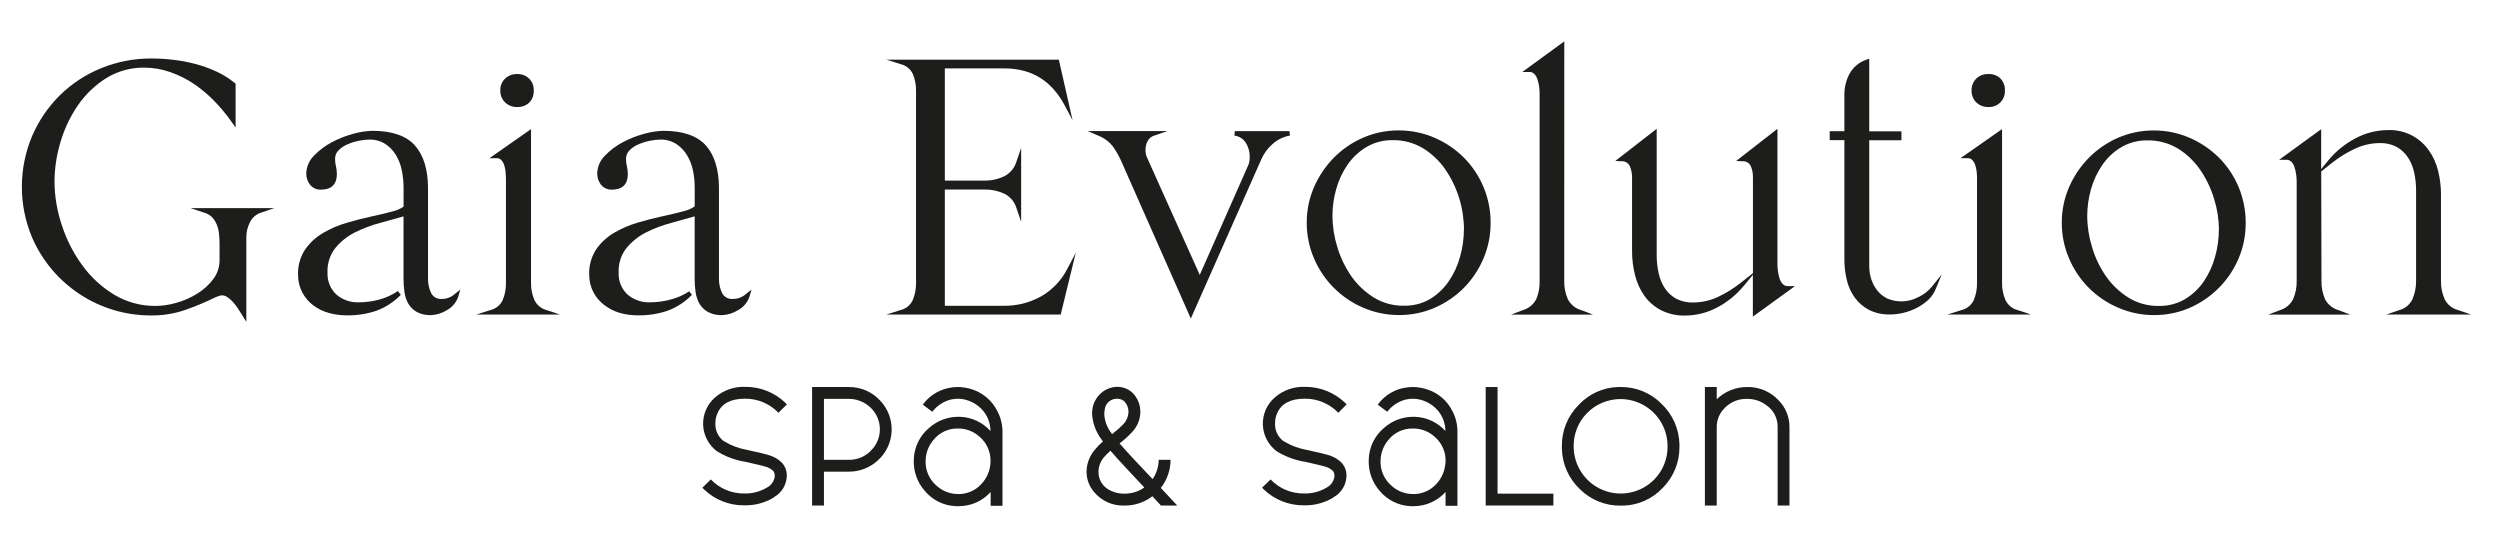
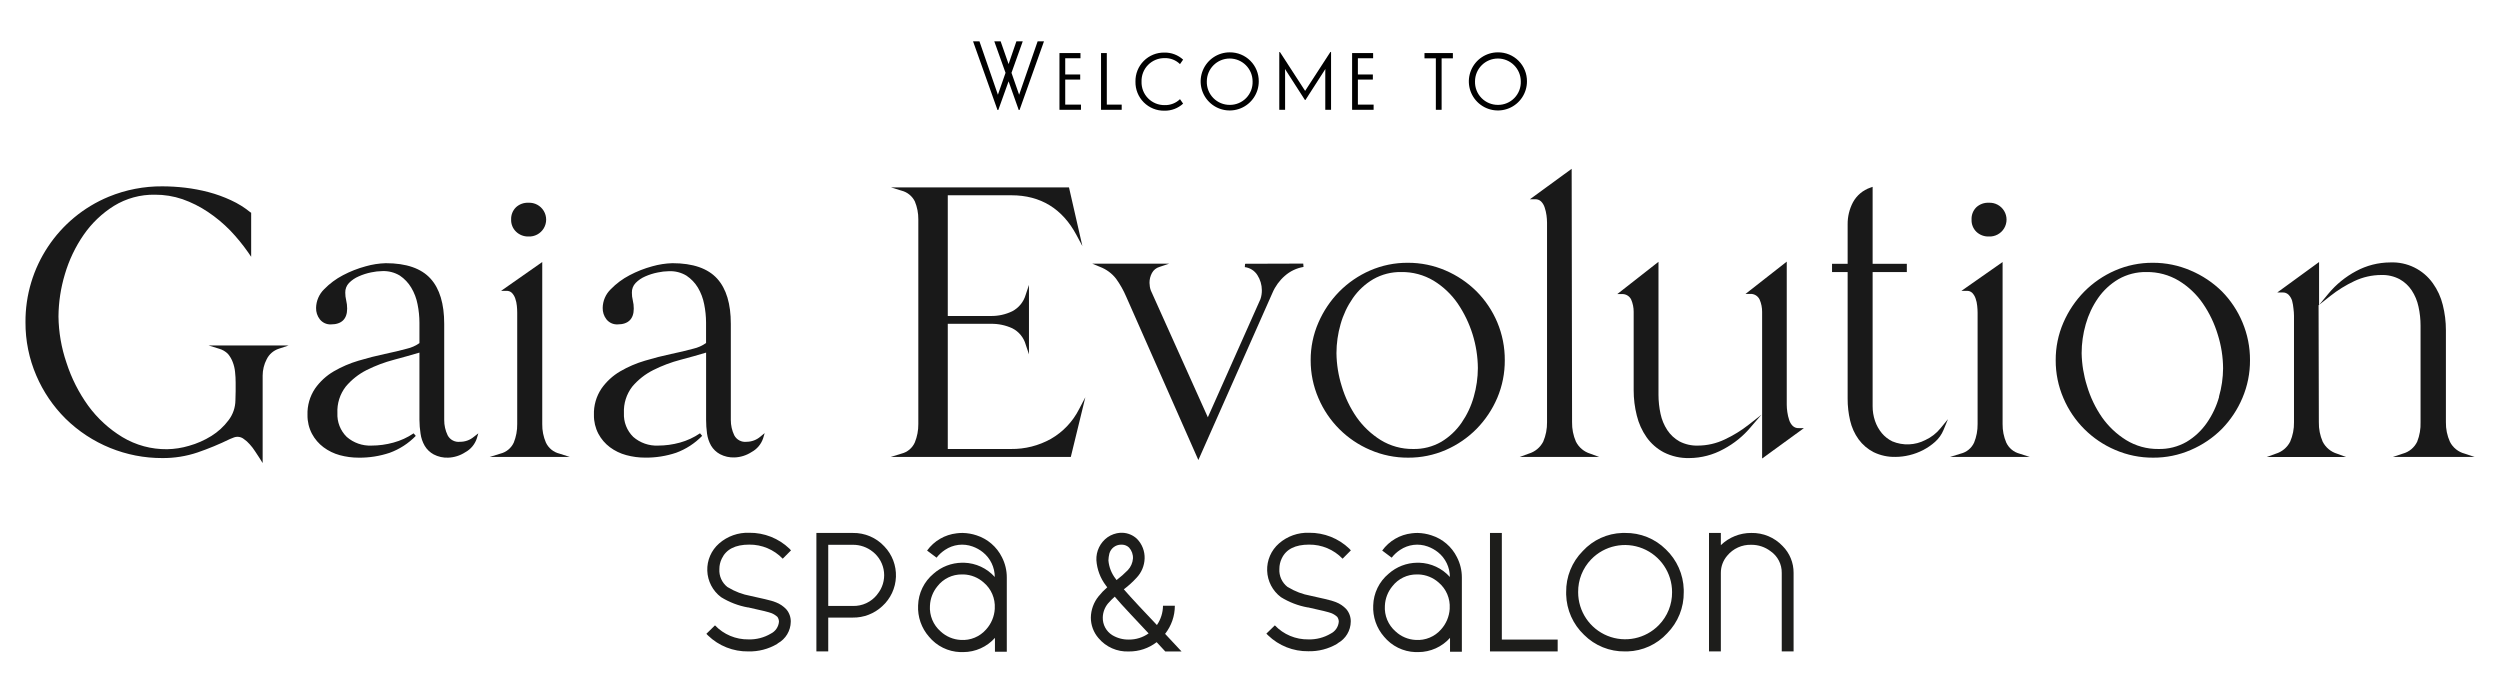
- <svg xmlns="http://www.w3.org/2000/svg" id="Capa_1" data-name="Capa 1" viewBox="0 0 559.2 121.2">
+ <svg xmlns="http://www.w3.org/2000/svg" id="Capa_1" data-name="Capa 1" viewBox="0 0 559.2 153.12">
  <defs>
-     <style>.cls-1{fill:#1d1d1b;}</style>
+     <style>.cls-1{fill:#1d1d1b;}.cls-2{fill:#191919;}</style>
  </defs>
-   <path class="cls-1" d="M45.73,47.59a3.94,3.94,0,0,1,1.78,1.06,5.65,5.65,0,0,1,1,1.65,7.44,7.44,0,0,1,.48,2,21.11,21.11,0,0,1,.12,2.23c0,.58,0,1.18,0,1.82s0,1.27,0,1.86a6.88,6.88,0,0,1-1.38,4.18,12.92,12.92,0,0,1-3.58,3.27,18.09,18.09,0,0,1-4.67,2.07,17.38,17.38,0,0,1-4.59.7,17.77,17.77,0,0,1-9.38-2.53,24.46,24.46,0,0,1-7.13-6.59,31.8,31.8,0,0,1-4.57-9,31.08,31.08,0,0,1-1.62-9.68,31.25,31.25,0,0,1,1.34-8.86,28.85,28.85,0,0,1,3.93-8.26,21.9,21.9,0,0,1,6.34-6.06,15.83,15.83,0,0,1,8.53-2.32,17.42,17.42,0,0,1,5.76,1,23.43,23.43,0,0,1,5.32,2.66A29.24,29.24,0,0,1,48,22.67a37.17,37.17,0,0,1,3.79,4.57l.91,1.3V18.72l-.18-.15A19.4,19.4,0,0,0,48.41,16a29.25,29.25,0,0,0-4.76-1.71,35.62,35.62,0,0,0-5-.93,42.52,42.52,0,0,0-4.78-.28,29.3,29.3,0,0,0-11.31,2.2,28.44,28.44,0,0,0-9.2,6.06,28.92,28.92,0,0,0-6.19,9.12,29.24,29.24,0,0,0,0,22.64,28.92,28.92,0,0,0,26.7,17.46,22.67,22.67,0,0,0,7.44-1.19,61.23,61.23,0,0,0,6.83-2.85l.8-.32a2,2,0,0,1,1.93.27,6.59,6.59,0,0,1,1.27,1.12,12.2,12.2,0,0,1,1.11,1.46c.35.53.65,1,.92,1.43L55.1,72V53a7.23,7.23,0,0,1,.83-3.33,4.15,4.15,0,0,1,2.51-2.12l2.92-1H42.62Z" />
-   <path class="cls-1" d="M98.92,66.86a2.46,2.46,0,0,1-2.47-1.28,7.23,7.23,0,0,1-.71-3.18V42.16c0-4.22-1-7.45-2.93-9.62s-5.15-3.28-9.49-3.28a17.6,17.6,0,0,0-4.25.65,22.75,22.75,0,0,0-4.82,1.89,15.49,15.49,0,0,0-4,3,5.77,5.77,0,0,0-1.74,4,4,4,0,0,0,.83,2.51,3,3,0,0,0,2.47,1.11c2.32,0,3.54-1.2,3.54-3.46a7.58,7.58,0,0,0-.21-1.8,6.12,6.12,0,0,1-.19-1.56,2.67,2.67,0,0,1,.74-1.94,6.1,6.1,0,0,1,2-1.36,12.49,12.49,0,0,1,2.58-.81,12.17,12.17,0,0,1,2.34-.27,6.41,6.41,0,0,1,3.6,1,7.72,7.72,0,0,1,2.37,2.49,10.5,10.5,0,0,1,1.3,3.44,19.43,19.43,0,0,1,.39,3.82v4.25a7.42,7.42,0,0,1-2.59,1.1c-1.38.38-3,.75-4.69,1.12s-3.62.85-5.48,1.41a23.51,23.51,0,0,0-5.23,2.25,12.76,12.76,0,0,0-4,3.66,9.61,9.61,0,0,0-1.61,5.65,8.41,8.41,0,0,0,.94,4,8.73,8.73,0,0,0,2.46,2.89A10.47,10.47,0,0,0,73.55,70a14.92,14.92,0,0,0,4,.54,20,20,0,0,0,6.56-1,14.61,14.61,0,0,0,5.55-3.6L89,65.1A13.91,13.91,0,0,1,84.87,67a17.39,17.39,0,0,1-4.59.62,7.23,7.23,0,0,1-5.1-1.79A6.3,6.3,0,0,1,73.26,61,8.32,8.32,0,0,1,75,55.48,13.88,13.88,0,0,1,79.35,52a30.06,30.06,0,0,1,5.74-2.16c1.86-.49,3.59-1,5.17-1.45v14a19.69,19.69,0,0,0,.21,2.95,7.28,7.28,0,0,0,.86,2.58,5,5,0,0,0,1.9,1.86,6.25,6.25,0,0,0,3.13.71A7.25,7.25,0,0,0,100,69.35a5.31,5.31,0,0,0,2.5-3l.47-1.57-1.27,1A4.23,4.23,0,0,1,98.92,66.86Z" />
-   <path class="cls-1" d="M115.72,23.94a3.63,3.63,0,0,0,2.67-1,3.59,3.59,0,0,0,1-2.67,3.52,3.52,0,0,0-3.7-3.7,3.73,3.73,0,0,0-2.7,1,3.53,3.53,0,0,0-1.08,2.68A3.53,3.53,0,0,0,113,22.92,3.73,3.73,0,0,0,115.72,23.94Z" />
-   <path class="cls-1" d="M119.54,67.11a9.38,9.38,0,0,1-.76-3.83V28.88l-9.29,6.5h1.59a1.42,1.42,0,0,1,1,.37,2.94,2.94,0,0,1,.68,1.13,6.78,6.78,0,0,1,.33,1.52c0,.55.08,1,.08,1.44V63.28a9.77,9.77,0,0,1-.72,3.84,4.05,4.05,0,0,1-2.77,2.24l-3.15,1h18.73l-3-1A4.12,4.12,0,0,1,119.54,67.11Z" />
-   <path class="cls-1" d="M164,66.86a2.46,2.46,0,0,1-2.47-1.28,7.23,7.23,0,0,1-.71-3.18V42.16c0-4.22-1-7.45-2.93-9.62s-5.15-3.28-9.49-3.28a17.6,17.6,0,0,0-4.25.65,22.75,22.75,0,0,0-4.82,1.89,15.49,15.49,0,0,0-4,3,5.77,5.77,0,0,0-1.74,4,4,4,0,0,0,.83,2.51,3,3,0,0,0,2.47,1.11c2.32,0,3.54-1.2,3.54-3.46a7.58,7.58,0,0,0-.21-1.8,6.12,6.12,0,0,1-.19-1.56,2.69,2.69,0,0,1,.74-1.94,6.1,6.1,0,0,1,2-1.36,12.49,12.49,0,0,1,2.58-.81,12.17,12.17,0,0,1,2.34-.27,6.41,6.41,0,0,1,3.6,1,7.79,7.79,0,0,1,2.37,2.48A10.73,10.73,0,0,1,155,38.1a19.5,19.5,0,0,1,.39,3.82v4.24a7.22,7.22,0,0,1-2.59,1.11c-1.38.38-3,.75-4.69,1.12s-3.61.85-5.48,1.41a23.51,23.51,0,0,0-5.23,2.25,12.65,12.65,0,0,0-4,3.66,9.61,9.61,0,0,0-1.61,5.65,8.41,8.41,0,0,0,.94,4,8.62,8.62,0,0,0,2.46,2.89A10.47,10.47,0,0,0,138.67,70a14.92,14.92,0,0,0,4,.54,20,20,0,0,0,6.56-1,14.61,14.61,0,0,0,5.55-3.6l-.63-.77A13.79,13.79,0,0,1,150,67a17.39,17.39,0,0,1-4.59.62,7.23,7.23,0,0,1-5.1-1.79A6.3,6.3,0,0,1,138.38,61a8.3,8.3,0,0,1,1.72-5.48A13.88,13.88,0,0,1,144.47,52a30.06,30.06,0,0,1,5.74-2.16c1.86-.5,3.6-1,5.17-1.45v14a19.88,19.88,0,0,0,.21,2.95,7.28,7.28,0,0,0,.86,2.58,5.07,5.07,0,0,0,1.9,1.86,6.25,6.25,0,0,0,3.13.71,7.25,7.25,0,0,0,3.66-1.15,5.31,5.31,0,0,0,2.5-3l.47-1.57-1.27,1A4.23,4.23,0,0,1,164,66.86Z" />
-   <path class="cls-1" d="M204.18,67.09a4,4,0,0,1-2.77,2.27l-3.15,1h39l3.37-13.82-1.88,3.56a14.85,14.85,0,0,1-5.89,6.2,16.74,16.74,0,0,1-8.31,2.1H211.34v-26h8.94a10.12,10.12,0,0,1,4.42.95,5.33,5.33,0,0,1,2.71,3.35l1,2.91V33.08l-1,2.92a5.47,5.47,0,0,1-2.71,3.39,9.73,9.73,0,0,1-4.42,1h-8.94V15.3H224.6c6.15,0,10.58,2.71,13.56,8.29l1.75,3.3-3.07-13.55H198.26l3.15,1a4,4,0,0,1,2.77,2.2,9.28,9.28,0,0,1,.72,3.72v43A9.94,9.94,0,0,1,204.18,67.09Z" />
-   <path class="cls-1" d="M282.1,35.71a9.8,9.8,0,0,1,2.55-3.5,7.73,7.73,0,0,1,3.87-1.88l-.08-1H276.2l-.08,1a3.53,3.53,0,0,1,2.54,1.61,5.77,5.77,0,0,1,.88,3.1,5.4,5.4,0,0,1-.28,1.8l-10.9,24.65L256.5,35.09a4,4,0,0,1-.21-.78,4.53,4.53,0,0,1-.07-.79,4.13,4.13,0,0,1,.5-2,2.49,2.49,0,0,1,1.48-1.2l2.91-1H243.29l2.32,1a7.66,7.66,0,0,1,3.31,2.43,19.27,19.27,0,0,1,2.1,3.79l15.34,34.71Z" />
-   <path class="cls-1" d="M327.44,64.39a21.25,21.25,0,0,0,4.38-6.56,20.14,20.14,0,0,0,1.6-8,20.59,20.59,0,0,0-6-14.6,21.19,21.19,0,0,0-6.55-4.42,20,20,0,0,0-8-1.64,19.74,19.74,0,0,0-8,1.64,20.86,20.86,0,0,0-6.52,4.47,21.79,21.79,0,0,0-4.42,6.55,19.74,19.74,0,0,0-1.64,8,20,20,0,0,0,1.64,8,20.86,20.86,0,0,0,11,11,20,20,0,0,0,8,1.64,19.74,19.74,0,0,0,8-1.64A21,21,0,0,0,327.44,64.39Zm0-13a22.12,22.12,0,0,1-.86,6.06A18.1,18.1,0,0,1,324,63a13.76,13.76,0,0,1-4.21,3.94A11.17,11.17,0,0,1,314,68.38a12.44,12.44,0,0,1-6.73-1.85,17.2,17.2,0,0,1-5-4.74,22.89,22.89,0,0,1-3.13-6.5,23.9,23.9,0,0,1-1.1-7,22.14,22.14,0,0,1,.86-6.07,18.21,18.21,0,0,1,2.57-5.45,13.64,13.64,0,0,1,4.25-3.93,11.25,11.25,0,0,1,5.82-1.49,12.8,12.8,0,0,1,6.74,1.8,16.65,16.65,0,0,1,5,4.74,23.69,23.69,0,0,1,3.13,6.5A24,24,0,0,1,327.46,51.44Z" />
-   <path class="cls-1" d="M343.63,66.91a4.87,4.87,0,0,1-3,2.46l-2.65,1h18.36l-2.65-1a4.82,4.82,0,0,1-3-2.46,9.6,9.6,0,0,1-.8-4L349.9,9.26l-9.39,6.84H342a1.56,1.56,0,0,1,1.17.41,3.1,3.1,0,0,1,.72,1.21,9.9,9.9,0,0,1,.38,1.63,12.5,12.5,0,0,1,.11,1.53v42A9.79,9.79,0,0,1,343.63,66.91Z" />
-   <path class="cls-1" d="M398.79,63.56a3.18,3.18,0,0,1-.72-1.2,8.77,8.77,0,0,1-.37-1.63,11,11,0,0,1-.12-1.53V28.81L388.35,36l1.35.07a1.92,1.92,0,0,1,1.88,1,6.07,6.07,0,0,1,.52,2.56V61.09l-2.77,2.2a26.23,26.23,0,0,1-5,3.1,13.19,13.19,0,0,1-5.63,1.27,7.71,7.71,0,0,1-3.8-.86,7.22,7.22,0,0,1-2.5-2.32A10,10,0,0,1,371,61.09a18.15,18.15,0,0,1-.43-4V28.81L361.31,36l1.35.07a1.91,1.91,0,0,1,1.88,1.06,6.15,6.15,0,0,1,.52,2.52V56.16a21.5,21.5,0,0,0,.66,5.36,13.64,13.64,0,0,0,2.07,4.61,10.67,10.67,0,0,0,3.69,3.23,11.41,11.41,0,0,0,5.44,1.22,15.33,15.33,0,0,0,7.28-1.86A19.49,19.49,0,0,0,390,64l2.08-2.51v9.33L401.5,64H400A1.57,1.57,0,0,1,398.79,63.56Z" />
-   <path class="cls-1" d="M429,66.5a8,8,0,0,1-6.81.29,6.63,6.63,0,0,1-2.2-1.71,8.21,8.21,0,0,1-1.39-2.52,9.59,9.59,0,0,1-.49-3V31.38h7.2v-2h-7.2V13.12l-.67.25a6.67,6.67,0,0,0-3.75,3.15,9.85,9.85,0,0,0-1.14,4.68v8.14h-3.28v2h3.28V57.92a20.13,20.13,0,0,0,.53,4.67,11,11,0,0,0,1.81,4,9.18,9.18,0,0,0,3.21,2.75,10.05,10.05,0,0,0,4.71,1,12.52,12.52,0,0,0,3-.38,13.18,13.18,0,0,0,2.91-1.08,12.22,12.22,0,0,0,2.54-1.75A6.89,6.89,0,0,0,433,64.59l1.34-3.24-2.19,2.74A8.58,8.58,0,0,1,429,66.5Z" />
-   <path class="cls-1" d="M448.58,67.11a9.22,9.22,0,0,1-.76-3.83V28.88l-9.29,6.5h1.59a1.39,1.39,0,0,1,1,.37,3,3,0,0,1,.69,1.13,6.78,6.78,0,0,1,.33,1.52c.05.55.08,1,.08,1.44V63.28a9.77,9.77,0,0,1-.72,3.84,4.05,4.05,0,0,1-2.77,2.24l-3.15,1h18.73l-3-1A4.12,4.12,0,0,1,448.58,67.11Z" />
-   <path class="cls-1" d="M444.76,23.94a3.53,3.53,0,0,0,3.7-3.7,3.67,3.67,0,0,0-1-2.68,3.63,3.63,0,0,0-2.67-1,3.77,3.77,0,0,0-2.71,1A3.55,3.55,0,0,0,441,20.24a3.55,3.55,0,0,0,1.07,2.68A3.77,3.77,0,0,0,444.76,23.94Z" />
-   <path class="cls-1" d="M496.31,35.24a21.31,21.31,0,0,0-6.55-4.42,20,20,0,0,0-8-1.64,19.74,19.74,0,0,0-8,1.64,20.86,20.86,0,0,0-6.52,4.47,21.61,21.61,0,0,0-4.42,6.55,19.74,19.74,0,0,0-1.64,8,20,20,0,0,0,1.64,8,20.76,20.76,0,0,0,11,11,20,20,0,0,0,8,1.64,19.74,19.74,0,0,0,8-1.64,20.94,20.94,0,0,0,10.9-11,20.14,20.14,0,0,0,1.6-8,20.59,20.59,0,0,0-6-14.6Zm0,16.2a22.12,22.12,0,0,1-.86,6.06A18.34,18.34,0,0,1,492.91,63a13.76,13.76,0,0,1-4.21,3.94,11.19,11.19,0,0,1-5.86,1.49,12.5,12.5,0,0,1-6.74-1.85,17.29,17.29,0,0,1-5-4.74,22.63,22.63,0,0,1-3.13-6.5,23.9,23.9,0,0,1-1.1-7,22.14,22.14,0,0,1,.86-6.07,18.21,18.21,0,0,1,2.57-5.45,13.5,13.5,0,0,1,4.24-3.93,11.31,11.31,0,0,1,5.83-1.49,12.85,12.85,0,0,1,6.74,1.8,16.77,16.77,0,0,1,5,4.74,23.69,23.69,0,0,1,3.13,6.5A24,24,0,0,1,496.34,51.44Z" />
-   <path class="cls-1" d="M539.62,66.92a4.51,4.51,0,0,1-2.94,2.44l-2.93,1h19l-2.92-1a4.68,4.68,0,0,1-3-2.41,9.58,9.58,0,0,1-.83-4.07V43.52a21.64,21.64,0,0,0-.66-5.37,13.35,13.35,0,0,0-2.12-4.61,10.61,10.61,0,0,0-9.08-4.44A15.38,15.38,0,0,0,526.76,31a19.51,19.51,0,0,0-5.83,4.72l-1.73,2.1,0-8.92-9.4,6.84h1.54a1.54,1.54,0,0,1,1.16.41,3,3,0,0,1,.72,1.21,8.22,8.22,0,0,1,.38,1.63,10.9,10.9,0,0,1,.12,1.53v22.4a9.63,9.63,0,0,1-.8,4A4.82,4.82,0,0,1,510,69.37l-2.65,1h18.35l-2.64-1a4.87,4.87,0,0,1-3-2.46,9.76,9.76,0,0,1-.79-4l-.06-24.56,2.43-1.93a25.74,25.74,0,0,1,5-3.1A13.19,13.19,0,0,1,532.28,32a7.78,7.78,0,0,1,3.79.85,7.35,7.35,0,0,1,2.51,2.32A10,10,0,0,1,540,38.58a19,19,0,0,1,.43,4V62.88A10,10,0,0,1,539.62,66.92Z" />
-   <path class="cls-1" d="M166.62,89.18a10.23,10.23,0,0,1,7.5,3.15L176,90.47a3.88,3.88,0,0,0-.34-.38,12.8,12.8,0,0,0-9-3.56,9.71,9.71,0,0,0-6.74,2.39,7.74,7.74,0,0,0,.42,12,17.22,17.22,0,0,0,6,2.31.21.21,0,0,1,.11,0q4.32.95,5.19,1.28a4.42,4.42,0,0,1,1.33.84,2,2,0,0,1,.34,1.06,3.27,3.27,0,0,1-1.82,2.68,9.25,9.25,0,0,1-5,1.29,10.17,10.17,0,0,1-7.49-3.14l-1.89,1.85a2.2,2.2,0,0,0,.37.38,12.69,12.69,0,0,0,9,3.56,12.11,12.11,0,0,0,6.44-1.66.77.77,0,0,1,.19-.16,5.59,5.59,0,0,0,2.88-4.8,4.21,4.21,0,0,0-1-2.81,6.35,6.35,0,0,0-2.31-1.55,8.69,8.69,0,0,0-1-.34c-.35-.12-1.92-.49-4.69-1.1a14.92,14.92,0,0,1-5-1.89l-.19-.11a4.73,4.73,0,0,1-1.78-4,5.22,5.22,0,0,1,.54-2.34Q162,89.18,166.62,89.18Z" />
-   <path class="cls-1" d="M189.79,86.57h-8.14v26.5h2.65V105.5h5.49a9.5,9.5,0,0,0,6.59-2.54,9.33,9.33,0,0,0,.49-13.36A9.39,9.39,0,0,0,189.79,86.57Zm5.45,13.74a6.71,6.71,0,0,1-5.45,2.54H184.3V89.22h5.49a7,7,0,0,1,4.47,1.55,6.69,6.69,0,0,1,1,9.54Z" />
-   <path class="cls-1" d="M217.46,87.1a10.45,10.45,0,0,0-3.06-.53h-.15a10.37,10.37,0,0,0-1.21.08,9.47,9.47,0,0,0-6.63,3.86l2.12,1.59a7.84,7.84,0,0,1,1.89-1.74,6.87,6.87,0,0,1,6.17-.76,8,8,0,0,1,2.31,1.29,7.1,7.1,0,0,1,2.65,5.52,9.61,9.61,0,0,0-6.85-3.18,3.68,3.68,0,0,0-.49,0,9.77,9.77,0,0,0-6.36,2.46,9.53,9.53,0,0,0-3.45,7.08,9.88,9.88,0,0,0,2.43,7,9.48,9.48,0,0,0,7,3.45h.68a9.51,9.51,0,0,0,7.08-3.18v3.1h2.65V96.53A9.87,9.87,0,0,0,223.11,92,9.64,9.64,0,0,0,217.46,87.1Zm4.09,16.47a7.53,7.53,0,0,1-1.93,4.58,6.89,6.89,0,0,1-5.68,2.35,7.14,7.14,0,0,1-4.5-1.9,7,7,0,0,1-2.39-5.75,7.3,7.3,0,0,1,1.67-4.35,6.8,6.8,0,0,1,5.49-2.65l.38,0a7.13,7.13,0,0,1,4.5,1.82,7,7,0,0,1,2.46,5.76Z" />
-   <path class="cls-1" d="M261.83,102.85h-2.65a7.83,7.83,0,0,1-1.36,4.32l-4-4.24c-1.46-1.57-2.6-2.82-3.4-3.75a21.12,21.12,0,0,0,2.84-2.58,6.54,6.54,0,0,0,1.81-4.31,6,6,0,0,0-1.7-4.39,5,5,0,0,0-3.26-1.37h-.49a5.74,5.74,0,0,0-2.84,1,6,6,0,0,0-2.5,5.14,10.46,10.46,0,0,0,2.12,5.64s.13.17.31.42a14.7,14.7,0,0,0-1.93,2,7.74,7.74,0,0,0-1.74,4.77,7,7,0,0,0,1.7,4.58,8.41,8.41,0,0,0,6.81,3,10,10,0,0,0,6.21-2.08l1.93,2.08h3.64l-3.68-3.94A10.15,10.15,0,0,0,261.83,102.85ZM247.18,91.19a2.72,2.72,0,0,1,2.58-2H250a2.32,2.32,0,0,1,1.55.65,3.4,3.4,0,0,1,.87,2.46,4.26,4.26,0,0,1-1.13,2.57,23.07,23.07,0,0,1-2.54,2.24,1.19,1.19,0,0,0-.19-.27A7.73,7.73,0,0,1,247,92.7,7.48,7.48,0,0,1,247.18,91.19Zm4.39,19.23a6.94,6.94,0,0,1-3.75-1,4.51,4.51,0,0,1-2.11-3.94,5.07,5.07,0,0,1,1.17-3.14,14.13,14.13,0,0,1,1.51-1.52c.78.94,2,2.24,3.52,3.9l4.05,4.32A7.51,7.51,0,0,1,251.57,110.42Z" />
-   <path class="cls-1" d="M291.85,89.18a10.24,10.24,0,0,1,7.5,3.15l1.85-1.86a3.88,3.88,0,0,0-.34-.38,12.8,12.8,0,0,0-9-3.56,9.71,9.71,0,0,0-6.74,2.39,7.74,7.74,0,0,0,.42,12,17.22,17.22,0,0,0,6,2.31.24.24,0,0,1,.11,0q4.32.95,5.19,1.28a4.23,4.23,0,0,1,1.32.84,1.91,1.91,0,0,1,.34,1.06,3.26,3.26,0,0,1-1.81,2.68,9.28,9.28,0,0,1-5,1.29,10.15,10.15,0,0,1-7.49-3.14l-1.9,1.85a2.27,2.27,0,0,0,.38.38,12.69,12.69,0,0,0,9,3.56,12.11,12.11,0,0,0,6.44-1.66.77.77,0,0,1,.19-.16,5.58,5.58,0,0,0,2.87-4.8,4.25,4.25,0,0,0-1-2.81,6.35,6.35,0,0,0-2.31-1.55,8.69,8.69,0,0,0-1-.34c-.35-.12-1.92-.49-4.69-1.1a14.83,14.83,0,0,1-5-1.89l-.19-.11a4.73,4.73,0,0,1-1.78-4,5.35,5.35,0,0,1,.53-2.34Q287.2,89.18,291.85,89.18Z" />
-   <path class="cls-1" d="M319.22,87.1a10.45,10.45,0,0,0-3.06-.53H316a10.66,10.66,0,0,0-1.21.08,9.45,9.45,0,0,0-6.62,3.86l2.12,1.59a7.84,7.84,0,0,1,1.89-1.74,6.87,6.87,0,0,1,6.17-.76,8.23,8.23,0,0,1,2.31,1.29,7.1,7.1,0,0,1,2.65,5.52,9.63,9.63,0,0,0-6.85-3.18,3.79,3.79,0,0,0-.49,0,9.77,9.77,0,0,0-6.36,2.46,9.53,9.53,0,0,0-3.45,7.08,9.91,9.91,0,0,0,2.42,7,9.52,9.52,0,0,0,7,3.45h.68a9.53,9.53,0,0,0,7.08-3.18v3.1H326V96.53a9.88,9.88,0,0,0-1.1-4.54A9.59,9.59,0,0,0,319.22,87.1Zm4.09,16.47a7.59,7.59,0,0,1-1.93,4.58,6.9,6.9,0,0,1-5.68,2.35,7.09,7.09,0,0,1-4.5-1.9,7,7,0,0,1-2.39-5.75,7.3,7.3,0,0,1,1.67-4.35A6.8,6.8,0,0,1,316,95.85a2.31,2.31,0,0,1,.37,0,7.16,7.16,0,0,1,4.51,1.82,7,7,0,0,1,2.46,5.76Z" />
-   <polygon class="cls-1" points="334.97 86.57 332.32 86.57 332.32 113.07 333.12 113.07 334.97 113.07 347.46 113.07 347.46 110.42 334.97 110.42 334.97 86.57" />
-   <path class="cls-1" d="M362.53,86.57h-.61a12.53,12.53,0,0,0-8.85,4.05,12.8,12.8,0,0,0-3.71,9.2v.57a12.88,12.88,0,0,0,4,9,12.7,12.7,0,0,0,9.16,3.71h.57a12.57,12.57,0,0,0,8.86-4,12.83,12.83,0,0,0,3.71-9.2v-.57a12.91,12.91,0,0,0-4-9A12.66,12.66,0,0,0,362.53,86.57Zm7.57,20.6A10.52,10.52,0,0,1,352,99.82a10.38,10.38,0,0,1,2.91-7.34A10.52,10.52,0,0,1,373,99.82,10.4,10.4,0,0,1,370.1,107.17Z" />
-   <path class="cls-1" d="M390.77,86.57A9.72,9.72,0,0,0,384,89.3V86.57h-2.65v26.5H384V95.51a5.89,5.89,0,0,1,1.43-3.87,6.72,6.72,0,0,1,5.38-2.42,7,7,0,0,1,4.32,1.44,5.77,5.77,0,0,1,2.49,4.85v17.56h2.65V95.51a8.42,8.42,0,0,0-2.46-6A9.35,9.35,0,0,0,390.77,86.57Z" />
+   <path class="cls-1" d="M167.58,121.82a10.23,10.23,0,0,1,7.5,3.15l1.85-1.86c-.1-.12-.21-.25-.34-.38a12.8,12.8,0,0,0-9-3.56,9.71,9.71,0,0,0-6.74,2.39,7.74,7.74,0,0,0,.42,12,17.22,17.22,0,0,0,6,2.31.21.21,0,0,1,.11,0q4.32.94,5.19,1.28a4.42,4.42,0,0,1,1.33.84,2,2,0,0,1,.34,1.06,3.27,3.27,0,0,1-1.82,2.68,9.25,9.25,0,0,1-5,1.29,10.13,10.13,0,0,1-7.49-3.14L158,141.77a2.2,2.2,0,0,0,.37.38,12.69,12.69,0,0,0,9,3.56,12.11,12.11,0,0,0,6.44-1.66l.19-.16a5.59,5.59,0,0,0,2.88-4.8,4.16,4.16,0,0,0-1-2.8,6.24,6.24,0,0,0-2.31-1.56,8.69,8.69,0,0,0-1-.34c-.35-.12-1.92-.49-4.69-1.1a14.71,14.71,0,0,1-5-1.89l-.19-.11a4.72,4.72,0,0,1-1.78-4,5.22,5.22,0,0,1,.54-2.34Q162.93,121.82,167.58,121.82Z" />
+   <path class="cls-1" d="M190.75,119.21h-8.14v26.5h2.65v-7.57h5.49a9.46,9.46,0,0,0,6.59-2.54,9.33,9.33,0,0,0,.49-13.36A9.39,9.39,0,0,0,190.75,119.21ZM196.2,133a6.69,6.69,0,0,1-5.45,2.54h-5.49V121.86h5.49a7,7,0,0,1,4.47,1.55,6.69,6.69,0,0,1,1,9.54Z" />
+   <path class="cls-1" d="M218.42,119.74a10.45,10.45,0,0,0-3.06-.53h-.15a10.37,10.37,0,0,0-1.21.08,9.47,9.47,0,0,0-6.63,3.86l2.12,1.59a7.84,7.84,0,0,1,1.89-1.74,6.87,6.87,0,0,1,6.17-.76,8,8,0,0,1,2.31,1.29,7.1,7.1,0,0,1,2.65,5.53,9.58,9.58,0,0,0-6.85-3.19,3.68,3.68,0,0,0-.49,0,9.77,9.77,0,0,0-6.36,2.46,9.56,9.56,0,0,0-3.45,7.08,9.88,9.88,0,0,0,2.43,7,9.48,9.48,0,0,0,7,3.45h.68a9.51,9.51,0,0,0,7.08-3.18v3.1h2.65V129.17a9.87,9.87,0,0,0-1.09-4.54A9.64,9.64,0,0,0,218.42,119.74Zm4.09,16.47a7.53,7.53,0,0,1-1.93,4.58,6.89,6.89,0,0,1-5.68,2.35,7.14,7.14,0,0,1-4.5-1.9,7,7,0,0,1-2.39-5.75,7.32,7.32,0,0,1,1.67-4.35,6.83,6.83,0,0,1,5.49-2.65l.38,0a7.13,7.13,0,0,1,4.5,1.82,7,7,0,0,1,2.46,5.76Z" />
+   <path class="cls-1" d="M262.79,135.49h-2.65a7.8,7.8,0,0,1-1.36,4.32l-4-4.24c-1.46-1.57-2.6-2.82-3.4-3.75a21.12,21.12,0,0,0,2.84-2.58,6.54,6.54,0,0,0,1.81-4.31,6,6,0,0,0-1.7-4.39,5,5,0,0,0-3.26-1.37h-.49a5.74,5.74,0,0,0-2.84,1,6,6,0,0,0-2.5,5.14,10.52,10.52,0,0,0,2.12,5.65,3.89,3.89,0,0,1,.31.41,14.7,14.7,0,0,0-1.93,2,7.74,7.74,0,0,0-1.74,4.77,7,7,0,0,0,1.7,4.58,8.38,8.38,0,0,0,6.81,3,10,10,0,0,0,6.21-2.08l1.93,2.08h3.64l-3.68-3.94A10.15,10.15,0,0,0,262.79,135.49Zm-14.65-11.66a2.72,2.72,0,0,1,2.58-2H251a2.32,2.32,0,0,1,1.55.65,3.4,3.4,0,0,1,.87,2.46,4.26,4.26,0,0,1-1.13,2.57,23.07,23.07,0,0,1-2.54,2.24,1.19,1.19,0,0,0-.19-.27,7.73,7.73,0,0,1-1.63-4.13A7.59,7.59,0,0,1,248.14,123.83Zm4.39,19.23a6.94,6.94,0,0,1-3.75-1,4.51,4.51,0,0,1-2.11-3.94,5.09,5.09,0,0,1,1.17-3.14,15.11,15.11,0,0,1,1.51-1.52q1.18,1.41,3.52,3.9l4.05,4.32A7.51,7.51,0,0,1,252.53,143.06Z" />
+   <path class="cls-1" d="M292.81,121.82a10.24,10.24,0,0,1,7.5,3.15l1.85-1.86c-.1-.12-.21-.25-.34-.38a12.8,12.8,0,0,0-9-3.56,9.71,9.71,0,0,0-6.74,2.39,7.74,7.74,0,0,0,.42,12,17.22,17.22,0,0,0,6,2.31.24.24,0,0,1,.11,0q4.32.94,5.19,1.28a4.23,4.23,0,0,1,1.32.84,1.91,1.91,0,0,1,.34,1.06,3.26,3.26,0,0,1-1.81,2.68,9.28,9.28,0,0,1-5,1.29,10.11,10.11,0,0,1-7.49-3.14l-1.9,1.85a2.27,2.27,0,0,0,.38.38,12.69,12.69,0,0,0,9,3.56,12.11,12.11,0,0,0,6.44-1.66l.19-.16a5.58,5.58,0,0,0,2.87-4.8,4.2,4.2,0,0,0-1-2.8,6.24,6.24,0,0,0-2.31-1.56,8.69,8.69,0,0,0-1-.34c-.35-.12-1.92-.49-4.69-1.1a14.62,14.62,0,0,1-5-1.89l-.19-.11a4.72,4.72,0,0,1-1.78-4,5.35,5.35,0,0,1,.53-2.34Q288.16,121.82,292.81,121.82Z" />
+   <path class="cls-1" d="M320.18,119.74a10.45,10.45,0,0,0-3.06-.53H317a10.66,10.66,0,0,0-1.21.08,9.45,9.45,0,0,0-6.62,3.86l2.12,1.59a7.84,7.84,0,0,1,1.89-1.74,6.87,6.87,0,0,1,6.17-.76,8.23,8.23,0,0,1,2.31,1.29,7.1,7.1,0,0,1,2.65,5.53,9.6,9.6,0,0,0-6.85-3.19,3.79,3.79,0,0,0-.49,0,9.77,9.77,0,0,0-6.36,2.46,9.56,9.56,0,0,0-3.45,7.08,9.91,9.91,0,0,0,2.42,7,9.52,9.52,0,0,0,7,3.45h.68a9.53,9.53,0,0,0,7.08-3.18v3.1h2.65V129.17a9.88,9.88,0,0,0-1.1-4.54A9.59,9.59,0,0,0,320.18,119.74Zm4.09,16.47a7.59,7.59,0,0,1-1.93,4.58,6.9,6.9,0,0,1-5.68,2.35,7.09,7.09,0,0,1-4.5-1.9,7,7,0,0,1-2.39-5.75,7.32,7.32,0,0,1,1.67-4.35,6.83,6.83,0,0,1,5.49-2.65,2.31,2.31,0,0,1,.37,0,7.16,7.16,0,0,1,4.51,1.82,7,7,0,0,1,2.46,5.76Z" />
+   <polygon class="cls-1" points="335.93 119.21 333.28 119.21 333.28 145.71 334.08 145.71 335.93 145.71 348.42 145.71 348.42 143.06 335.93 143.06 335.93 119.21" />
+   <path class="cls-1" d="M363.49,119.21h-.61a12.53,12.53,0,0,0-8.85,4.05,12.8,12.8,0,0,0-3.71,9.2V133a12.88,12.88,0,0,0,4,9,12.66,12.66,0,0,0,9.16,3.71h.57a12.57,12.57,0,0,0,8.86-4.05,12.83,12.83,0,0,0,3.71-9.2v-.57a12.93,12.93,0,0,0-4-9A12.66,12.66,0,0,0,363.49,119.21Zm7.57,20.6A10.52,10.52,0,0,1,353,132.46a10.38,10.38,0,0,1,2.91-7.34,10.53,10.53,0,0,1,18.1,7.34A10.4,10.4,0,0,1,371.06,139.81Z" />
+   <path class="cls-1" d="M398.73,122.13a9.35,9.35,0,0,0-7-2.92,9.72,9.72,0,0,0-6.81,2.73v-2.73h-2.65v26.5h2.65V128.15a5.84,5.84,0,0,1,1.43-3.86,6.7,6.7,0,0,1,5.38-2.43,7,7,0,0,1,4.32,1.44,5.77,5.77,0,0,1,2.49,4.85v17.56h2.65V128.15A8.42,8.42,0,0,0,398.73,122.13Z" />
+   <path class="cls-2" d="M49,78a4.5,4.5,0,0,1,2,1.17A6.33,6.33,0,0,1,52.06,81a8.23,8.23,0,0,1,.52,2.2,21.61,21.61,0,0,1,.13,2.38c0,.62,0,1.27,0,1.94s-.05,1.34-.05,2A7.46,7.46,0,0,1,51.12,94a14.11,14.11,0,0,1-3.84,3.52,19.33,19.33,0,0,1-5,2.2,18.27,18.27,0,0,1-4.91.76,19,19,0,0,1-10-2.71,26.51,26.51,0,0,1-7.63-7,34.5,34.5,0,0,1-4.87-9.63A33.26,33.26,0,0,1,13.08,70.8a33.62,33.62,0,0,1,1.43-9.45,30.65,30.65,0,0,1,4.2-8.82,23.23,23.23,0,0,1,6.78-6.48,16.93,16.93,0,0,1,9.15-2.5,18.85,18.85,0,0,1,6.17,1,25.26,25.26,0,0,1,5.69,2.85,31.17,31.17,0,0,1,5,4.16,41.47,41.47,0,0,1,4,4.88l.68,1V47.59L56,47.48a20.17,20.17,0,0,0-4.33-2.69,30.37,30.37,0,0,0-5-1.81,38.58,38.58,0,0,0-5.28-1,45.32,45.32,0,0,0-5.06-.3,31,31,0,0,0-12,2.32A30.16,30.16,0,0,0,5.7,72.08,29.78,29.78,0,0,0,8.12,84a30.46,30.46,0,0,0,6.54,9.64,30.76,30.76,0,0,0,21.68,8.82,24.08,24.08,0,0,0,7.86-1.26,63.7,63.7,0,0,0,7.24-3l.85-.34a2.29,2.29,0,0,1,2.2.3,7,7,0,0,1,1.37,1.22,11.63,11.63,0,0,1,1.2,1.57c.37.56.69,1.07,1,1.52l.69,1.11V84a7.93,7.93,0,0,1,.89-3.62A4.61,4.61,0,0,1,62.38,78l2.19-.73H46.64Z" />
+   <path class="cls-2" d="M102.89,98.82a2.75,2.75,0,0,1-2.76-1.45,7.82,7.82,0,0,1-.77-3.45V72.42c0-4.44-1-7.84-3.07-10.11s-5.4-3.44-10-3.44a18.21,18.21,0,0,0-4.47.69,24.59,24.59,0,0,0-5.1,2,16.58,16.58,0,0,0-4.22,3.14,6,6,0,0,0-1.8,4.17,4,4,0,0,0,.84,2.56,3,3,0,0,0,2.51,1.13c2.36,0,3.6-1.22,3.6-3.52a7.74,7.74,0,0,0-.22-1.88,7.11,7.11,0,0,1-.2-1.69,3,3,0,0,1,.83-2.17,6.73,6.73,0,0,1,2.17-1.48A13,13,0,0,1,83,60.93a12.55,12.55,0,0,1,2.51-.29,7,7,0,0,1,3.92,1A8.51,8.51,0,0,1,92,64.36a11.38,11.38,0,0,1,1.4,3.71,20.81,20.81,0,0,1,.42,4.09v4.59A7.94,7.94,0,0,1,91,78c-1.46.4-3.14.8-5,1.19s-3.84.9-5.81,1.49a25.28,25.28,0,0,0-5.53,2.38,13.32,13.32,0,0,0-4.19,3.85,10,10,0,0,0-1.69,5.91,8.78,8.78,0,0,0,1,4.21,9.14,9.14,0,0,0,2.57,3A10.83,10.83,0,0,0,76,101.81a16,16,0,0,0,4.22.56,21.06,21.06,0,0,0,6.92-1.08A15.53,15.53,0,0,0,93,97.5l-.48-.57A15.1,15.1,0,0,1,88,99a18.52,18.52,0,0,1-4.91.67,7.92,7.92,0,0,1-5.53-1.94,7,7,0,0,1-2.09-5.34,9,9,0,0,1,1.87-5.92A14.87,14.87,0,0,1,82,82.78a31.39,31.39,0,0,1,6.13-2.31c2-.55,4-1.08,5.69-1.6v15A20.74,20.74,0,0,0,94.07,97,7.37,7.37,0,0,0,95,99.72a5.2,5.2,0,0,0,2,1.92,6.42,6.42,0,0,0,3.24.73,7.45,7.45,0,0,0,3.81-1.2,5.46,5.46,0,0,0,2.59-3.06l.35-1.18-1,.78A4.74,4.74,0,0,1,102.89,98.82Z" />
+   <path class="cls-2" d="M122.11,99a10,10,0,0,1-.82-4.14V58.61l-9.21,6.45h1.18a1.64,1.64,0,0,1,1.23.44,3.34,3.34,0,0,1,.76,1.26,6.77,6.77,0,0,1,.36,1.65,15.41,15.41,0,0,1,.08,1.54V94.86a10.68,10.68,0,0,1-.77,4.14,4.47,4.47,0,0,1-3,2.47l-2.36.73h17.87l-2.28-.73A4.53,4.53,0,0,1,122.11,99Z" />
+   <path class="cls-2" d="M118.19,52.9a3.78,3.78,0,1,0,0-7.55,3.85,3.85,0,0,0-2.76,1,3.64,3.64,0,0,0-1.1,2.74,3.6,3.6,0,0,0,1.1,2.73A3.85,3.85,0,0,0,118.19,52.9Z" />
+   <path class="cls-2" d="M167,98.82a2.75,2.75,0,0,1-2.76-1.45,7.82,7.82,0,0,1-.77-3.45V72.42c0-4.44-1-7.84-3.07-10.11s-5.4-3.44-10-3.44a18.35,18.35,0,0,0-4.48.69,24.73,24.73,0,0,0-5.09,2,16.58,16.58,0,0,0-4.22,3.14,5.93,5.93,0,0,0-1.8,4.17,4,4,0,0,0,.84,2.56,3,3,0,0,0,2.51,1.13c2.36,0,3.6-1.22,3.6-3.52a7.74,7.74,0,0,0-.22-1.88,6.63,6.63,0,0,1-.2-1.69,3,3,0,0,1,.83-2.17,6.73,6.73,0,0,1,2.17-1.48,13.12,13.12,0,0,1,2.77-.87,12.64,12.64,0,0,1,2.52-.29,7,7,0,0,1,3.92,1,8.51,8.51,0,0,1,2.56,2.68,11.61,11.61,0,0,1,1.4,3.71,20.81,20.81,0,0,1,.42,4.09v4.59A8,8,0,0,1,155.07,78c-1.46.4-3.14.8-5,1.19s-3.84.9-5.81,1.49a25.07,25.07,0,0,0-5.53,2.38,13.32,13.32,0,0,0-4.19,3.85,10,10,0,0,0-1.69,5.91,8.78,8.78,0,0,0,1,4.21,9.14,9.14,0,0,0,2.57,3,10.83,10.83,0,0,0,3.66,1.77,16,16,0,0,0,4.22.56,21.06,21.06,0,0,0,6.92-1.08,15.61,15.61,0,0,0,5.84-3.79l-.48-.57A15.1,15.1,0,0,1,152.09,99a18.52,18.52,0,0,1-4.91.67,7.92,7.92,0,0,1-5.53-1.94,7,7,0,0,1-2.09-5.34,9,9,0,0,1,1.87-5.92,14.87,14.87,0,0,1,4.69-3.69,31.15,31.15,0,0,1,6.13-2.31c2.05-.55,4-1.08,5.69-1.6v15a22.18,22.18,0,0,0,.21,3.12,7.58,7.58,0,0,0,.9,2.68,5.2,5.2,0,0,0,2,1.92,6.4,6.4,0,0,0,3.24.73,7.45,7.45,0,0,0,3.81-1.2,5.46,5.46,0,0,0,2.59-3.06l.35-1.18-.95.78A4.76,4.76,0,0,1,167,98.82Z" />
+   <path class="cls-2" d="M235.05,98.18a17.85,17.85,0,0,1-8.91,2.25H212v-28h9.66a11,11,0,0,1,4.77,1,5.85,5.85,0,0,1,3,3.65l.73,2.18V63.73l-.73,2.19a6.05,6.05,0,0,1-3,3.7,10.63,10.63,0,0,1-4.76,1.06H212v-27h14.25c6.5,0,11.4,3,14.54,8.9l1.32,2.47-3-13.14H199.27l2.37.73a4.58,4.58,0,0,1,3,2.43,10.22,10.22,0,0,1,.77,4V94.86a10.62,10.62,0,0,1-.78,4.1,4.42,4.42,0,0,1-3,2.51l-2.37.73h40.26l3.25-13.34-1.41,2.68A16,16,0,0,1,235.05,98.18Z" />
+   <path class="cls-2" d="M278.5,59l-.06.75a3.89,3.89,0,0,1,2.81,1.78,6.29,6.29,0,0,1,1,3.37,5.92,5.92,0,0,1-.31,2L270.17,93.34,257.43,65a4.32,4.32,0,0,1-.23-.86,5.73,5.73,0,0,1-.08-.87,4.56,4.56,0,0,1,.55-2.21,2.79,2.79,0,0,1,1.66-1.35l2.18-.73H244.32l1.74.72a8.24,8.24,0,0,1,3.58,2.64,20.84,20.84,0,0,1,2.26,4l16.15,36.56,16.58-37.41a10.48,10.48,0,0,1,2.75-3.78,8.4,8.4,0,0,1,4.19-2l-.06-.75Z" />
+   <path class="cls-2" d="M330.28,65.18a22.34,22.34,0,0,0-6.92-4.67,21.09,21.09,0,0,0-8.48-1.73,20.78,20.78,0,0,0-8.43,1.73,22.16,22.16,0,0,0-6.88,4.71,22.85,22.85,0,0,0-4.66,6.92,20.8,20.8,0,0,0-1.74,8.44,21.13,21.13,0,0,0,1.74,8.48,21.87,21.87,0,0,0,11.58,11.58,21.09,21.09,0,0,0,8.48,1.73,20.79,20.79,0,0,0,8.44-1.73,22.06,22.06,0,0,0,6.87-4.71A22.53,22.53,0,0,0,334.91,89a21.25,21.25,0,0,0,1.68-8.43,21.57,21.57,0,0,0-1.68-8.48A21.84,21.84,0,0,0,330.28,65.18Zm-.63,23.58a19.48,19.48,0,0,1-2.75,5.84,14.71,14.71,0,0,1-4.52,4.23,12.1,12.1,0,0,1-6.31,1.6,13.54,13.54,0,0,1-7.24-2,18.71,18.71,0,0,1-5.37-5.08,24.59,24.59,0,0,1-3.35-7A25.66,25.66,0,0,1,298.94,79a23.54,23.54,0,0,1,.92-6.48,19.36,19.36,0,0,1,2.75-5.84,14.52,14.52,0,0,1,4.56-4.23,12.18,12.18,0,0,1,6.27-1.6,13.67,13.67,0,0,1,7.24,1.94,17.82,17.82,0,0,1,5.37,5.08,26.09,26.09,0,0,1,4.52,14.45A23.65,23.65,0,0,1,329.65,88.76Z" />
+   <path class="cls-2" d="M352.5,98.78a10.42,10.42,0,0,1-.86-4.35l-.09-56.67-9.34,6.81h1.15a1.81,1.81,0,0,1,1.35.49,3.38,3.38,0,0,1,.8,1.34,9.58,9.58,0,0,1,.41,1.76,12.56,12.56,0,0,1,.12,1.65V94.43a10.58,10.58,0,0,1-.85,4.35,5.34,5.34,0,0,1-3.24,2.69l-2,.73h17.74l-2-.73A5.32,5.32,0,0,1,352.5,98.78Z" />
+   <path class="cls-2" d="M385.78,98.3a14,14,0,0,1-6,1.37,8.41,8.41,0,0,1-4.11-.93,7.91,7.91,0,0,1-2.72-2.52,10.64,10.64,0,0,1-1.52-3.65,20.21,20.21,0,0,1-.46-4.26V58.56l-9.22,7.22,1,0A2.19,2.19,0,0,1,364.86,67a6.89,6.89,0,0,1,.56,2.74V87.29a22.85,22.85,0,0,0,.7,5.66,14.35,14.35,0,0,0,2.18,4.84,11,11,0,0,0,3.86,3.39,12,12,0,0,0,5.71,1.28,16,16,0,0,0,7.65-2,20.3,20.3,0,0,0,6.15-5L394,92.76,391.15,95A27.44,27.44,0,0,1,385.78,98.3Z" />
+   <path class="cls-2" d="M401,95.27a3.16,3.16,0,0,1-.8-1.34,9.58,9.58,0,0,1-.41-1.76,11.25,11.25,0,0,1-.13-1.65v-32l-9.22,7.22,1,0A2.21,2.21,0,0,1,393.59,67a6.77,6.77,0,0,1,.56,2.78v32.78l9.35-6.8h-1.15A1.78,1.78,0,0,1,401,95.27Z" />
+   <path class="cls-2" d="M430.66,98.43a8.75,8.75,0,0,1-7.37.3,7.14,7.14,0,0,1-2.38-1.86,8.72,8.72,0,0,1-1.51-2.73,10.16,10.16,0,0,1-.53-3.28v-30h7.65V59h-7.65V41.79l-.5.18a7,7,0,0,0-3.9,3.28,10.38,10.38,0,0,0-1.19,4.9V59h-3.49v1.86h3.49V89.16a21.15,21.15,0,0,0,.56,4.93,11.57,11.57,0,0,0,1.89,4.18,9.62,9.62,0,0,0,3.36,2.87A10.65,10.65,0,0,0,424,102.2a13.3,13.3,0,0,0,3.11-.39,13.55,13.55,0,0,0,3.06-1.14,13,13,0,0,0,2.67-1.84,7.23,7.23,0,0,0,1.88-2.64l1-2.43-1.64,2A9.46,9.46,0,0,1,430.66,98.43Z" />
+   <path class="cls-2" d="M448.76,99a10.2,10.2,0,0,1-.82-4.14V58.61l-9.21,6.45h1.19a1.63,1.63,0,0,1,1.22.44,3.34,3.34,0,0,1,.76,1.26,6.77,6.77,0,0,1,.36,1.65c.06.6.09,1.11.09,1.54V94.86a10.68,10.68,0,0,1-.78,4.14,4.45,4.45,0,0,1-3,2.47l-2.36.73H454l-2.28-.73A4.55,4.55,0,0,1,448.76,99Z" />
+   <path class="cls-2" d="M444.85,52.9a3.78,3.78,0,1,0,0-7.55,3.85,3.85,0,0,0-2.77,1A3.63,3.63,0,0,0,441,49.13a3.59,3.59,0,0,0,1.09,2.73A3.85,3.85,0,0,0,444.85,52.9Z" />
+   <path class="cls-2" d="M497,65.18A22.34,22.34,0,0,0,490,60.51a21.07,21.07,0,0,0-8.47-1.73,20.79,20.79,0,0,0-8.44,1.73,22.16,22.16,0,0,0-6.88,4.71,22.85,22.85,0,0,0-4.66,6.92,20.79,20.79,0,0,0-1.73,8.44,21.12,21.12,0,0,0,1.73,8.48,21.87,21.87,0,0,0,11.58,11.58,21.09,21.09,0,0,0,8.48,1.73,20.79,20.79,0,0,0,8.44-1.73A22.06,22.06,0,0,0,497,95.93,22.35,22.35,0,0,0,501.59,89a21.26,21.26,0,0,0,1.69-8.43,21.58,21.58,0,0,0-1.69-8.48A21.84,21.84,0,0,0,497,65.18Zm-.63,23.58a19.24,19.24,0,0,1-2.75,5.84,14.71,14.71,0,0,1-4.52,4.23,12.09,12.09,0,0,1-6.3,1.6,13.49,13.49,0,0,1-7.24-2,18.62,18.62,0,0,1-5.38-5.08,24.59,24.59,0,0,1-3.35-7A26,26,0,0,1,465.62,79a23.54,23.54,0,0,1,.92-6.48,19.6,19.6,0,0,1,2.75-5.84,14.63,14.63,0,0,1,4.56-4.23,12.18,12.18,0,0,1,6.27-1.6,13.67,13.67,0,0,1,7.24,1.94,17.7,17.7,0,0,1,5.37,5.08,25,25,0,0,1,3.35,7,25.53,25.53,0,0,1,1.18,7.5A23.28,23.28,0,0,1,496.33,88.76Z" />
+   <path class="cls-2" d="M540.68,98.79a5,5,0,0,1-3.22,2.68l-2.2.73H553.5l-2.2-.73A5.16,5.16,0,0,1,548,98.82a10.22,10.22,0,0,1-.9-4.39V73.86a23,23,0,0,0-.7-5.66,14,14,0,0,0-2.22-4.84,11.09,11.09,0,0,0-9.53-4.66A16.2,16.2,0,0,0,527,60.65a20.7,20.7,0,0,0-6.15,5l-2.12,2.56,0-9.6-9.35,6.81h1.16a1.8,1.8,0,0,1,1.34.48,3.35,3.35,0,0,1,.81,1.34A10.47,10.47,0,0,1,513,69a12.68,12.68,0,0,1,.12,1.65v23.8a10.42,10.42,0,0,1-.86,4.35,5.32,5.32,0,0,1-3.23,2.69l-2,.73h17.74l-2-.73a5.35,5.35,0,0,1-3.23-2.69,10.42,10.42,0,0,1-.86-4.35l-.06-26.17,2.64-2.09a27.6,27.6,0,0,1,5.37-3.32,14.17,14.17,0,0,1,6-1.36,8.29,8.29,0,0,1,4.1.93,7.8,7.8,0,0,1,2.72,2.51,10.61,10.61,0,0,1,1.52,3.66,19.42,19.42,0,0,1,.46,4.25V94.43A10.84,10.84,0,0,1,540.68,98.79Z" />
+   <polygon points="227.96 21.19 226.25 16.29 228.77 9.24 227.35 9.24 225.6 14.34 223.82 9.24 222.4 9.24 224.92 16.29 223.21 21.19 219.08 9.24 217.65 9.24 223.12 24.6 223.3 24.6 225.6 18.19 227.87 24.6 228.05 24.6 233.52 9.24 232.1 9.24 227.96 21.19" />
+   <polygon points="238.27 17.8 241.62 17.8 241.62 16.66 238.27 16.66 238.27 13.03 241.68 13.03 241.68 11.87 236.98 11.87 236.98 24.56 241.79 24.56 241.79 23.4 238.27 23.4 238.27 17.8" />
+   <polygon points="247.57 11.87 246.28 11.87 246.28 24.56 250.9 24.56 250.9 23.4 247.57 23.4 247.57 11.87" />
+   <path d="M260.53,13a4.68,4.68,0,0,1,3.41,1.34l.7-1a6,6,0,0,0-4.18-1.58,6.36,6.36,0,0,0-6.48,6.5,6.36,6.36,0,0,0,6.48,6.5,6,6,0,0,0,4.18-1.58l-.7-1a4.72,4.72,0,0,1-3.41,1.33,5.09,5.09,0,0,1-5.19-5.25A5.09,5.09,0,0,1,260.53,13Z" />
+   <path d="M275.08,11.71a6.5,6.5,0,1,0,6.48,6.5A6.43,6.43,0,0,0,275.08,11.71Zm0,11.75a5.1,5.1,0,0,1-5.14-5.25,5.12,5.12,0,1,1,10.24,0A5.07,5.07,0,0,1,275.08,23.46Z" />
+   <polygon points="291.93 20.33 286.29 11.63 286.15 11.67 286.15 24.56 287.45 24.56 287.45 16.18 287.43 15.43 291.89 22.37 292 22.37 296.46 15.43 296.44 16.18 296.44 24.56 297.73 24.56 297.73 11.65 297.6 11.6 291.93 20.33" />
+   <polygon points="303.73 17.8 307.08 17.8 307.08 16.66 303.73 16.66 303.73 13.03 307.14 13.03 307.14 11.87 302.44 11.87 302.44 24.56 307.25 24.56 307.25 23.4 303.73 23.4 303.73 17.8" />
+   <polygon points="318.63 13.05 321.17 13.05 321.17 24.56 322.46 24.56 322.46 13.05 324.98 13.05 324.98 11.87 318.63 11.87 318.63 13.05" />
+   <path d="M335.07,11.71a6.5,6.5,0,1,0,6.48,6.5A6.43,6.43,0,0,0,335.07,11.71Zm0,11.75a5.1,5.1,0,0,1-5.14-5.25,5.12,5.12,0,1,1,10.24,0A5.07,5.07,0,0,1,335.07,23.46Z" />
</svg>
